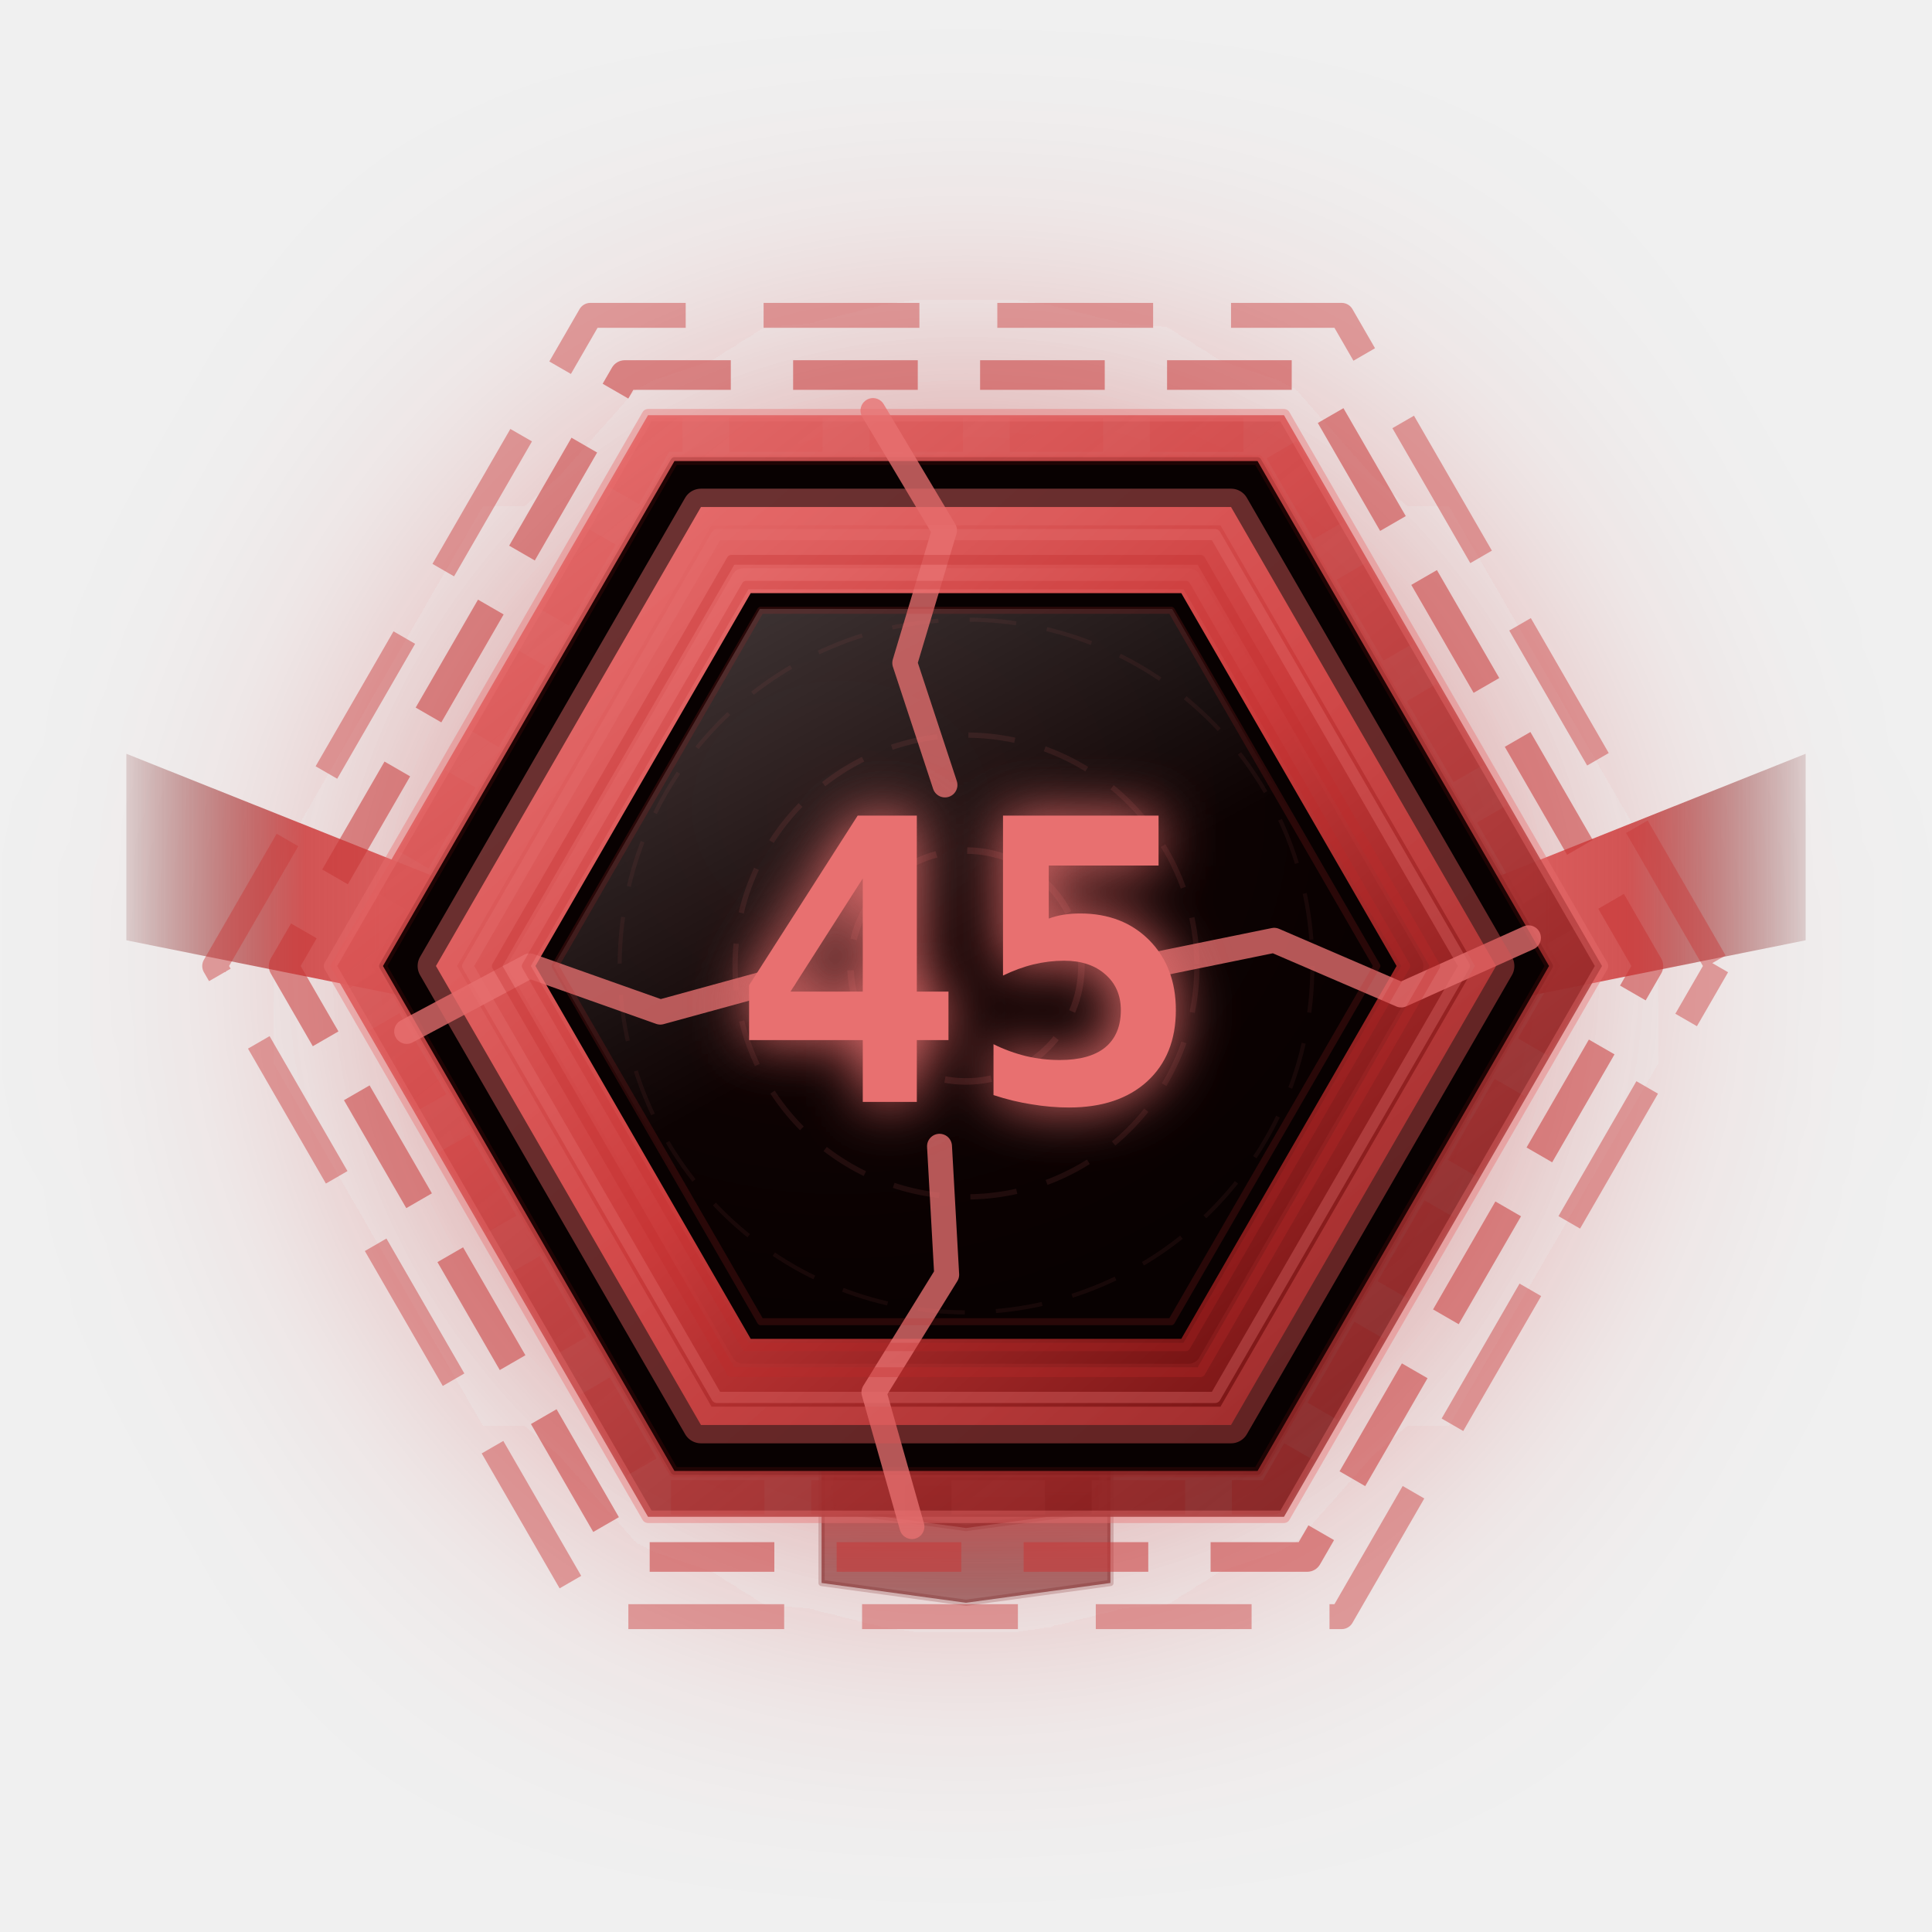
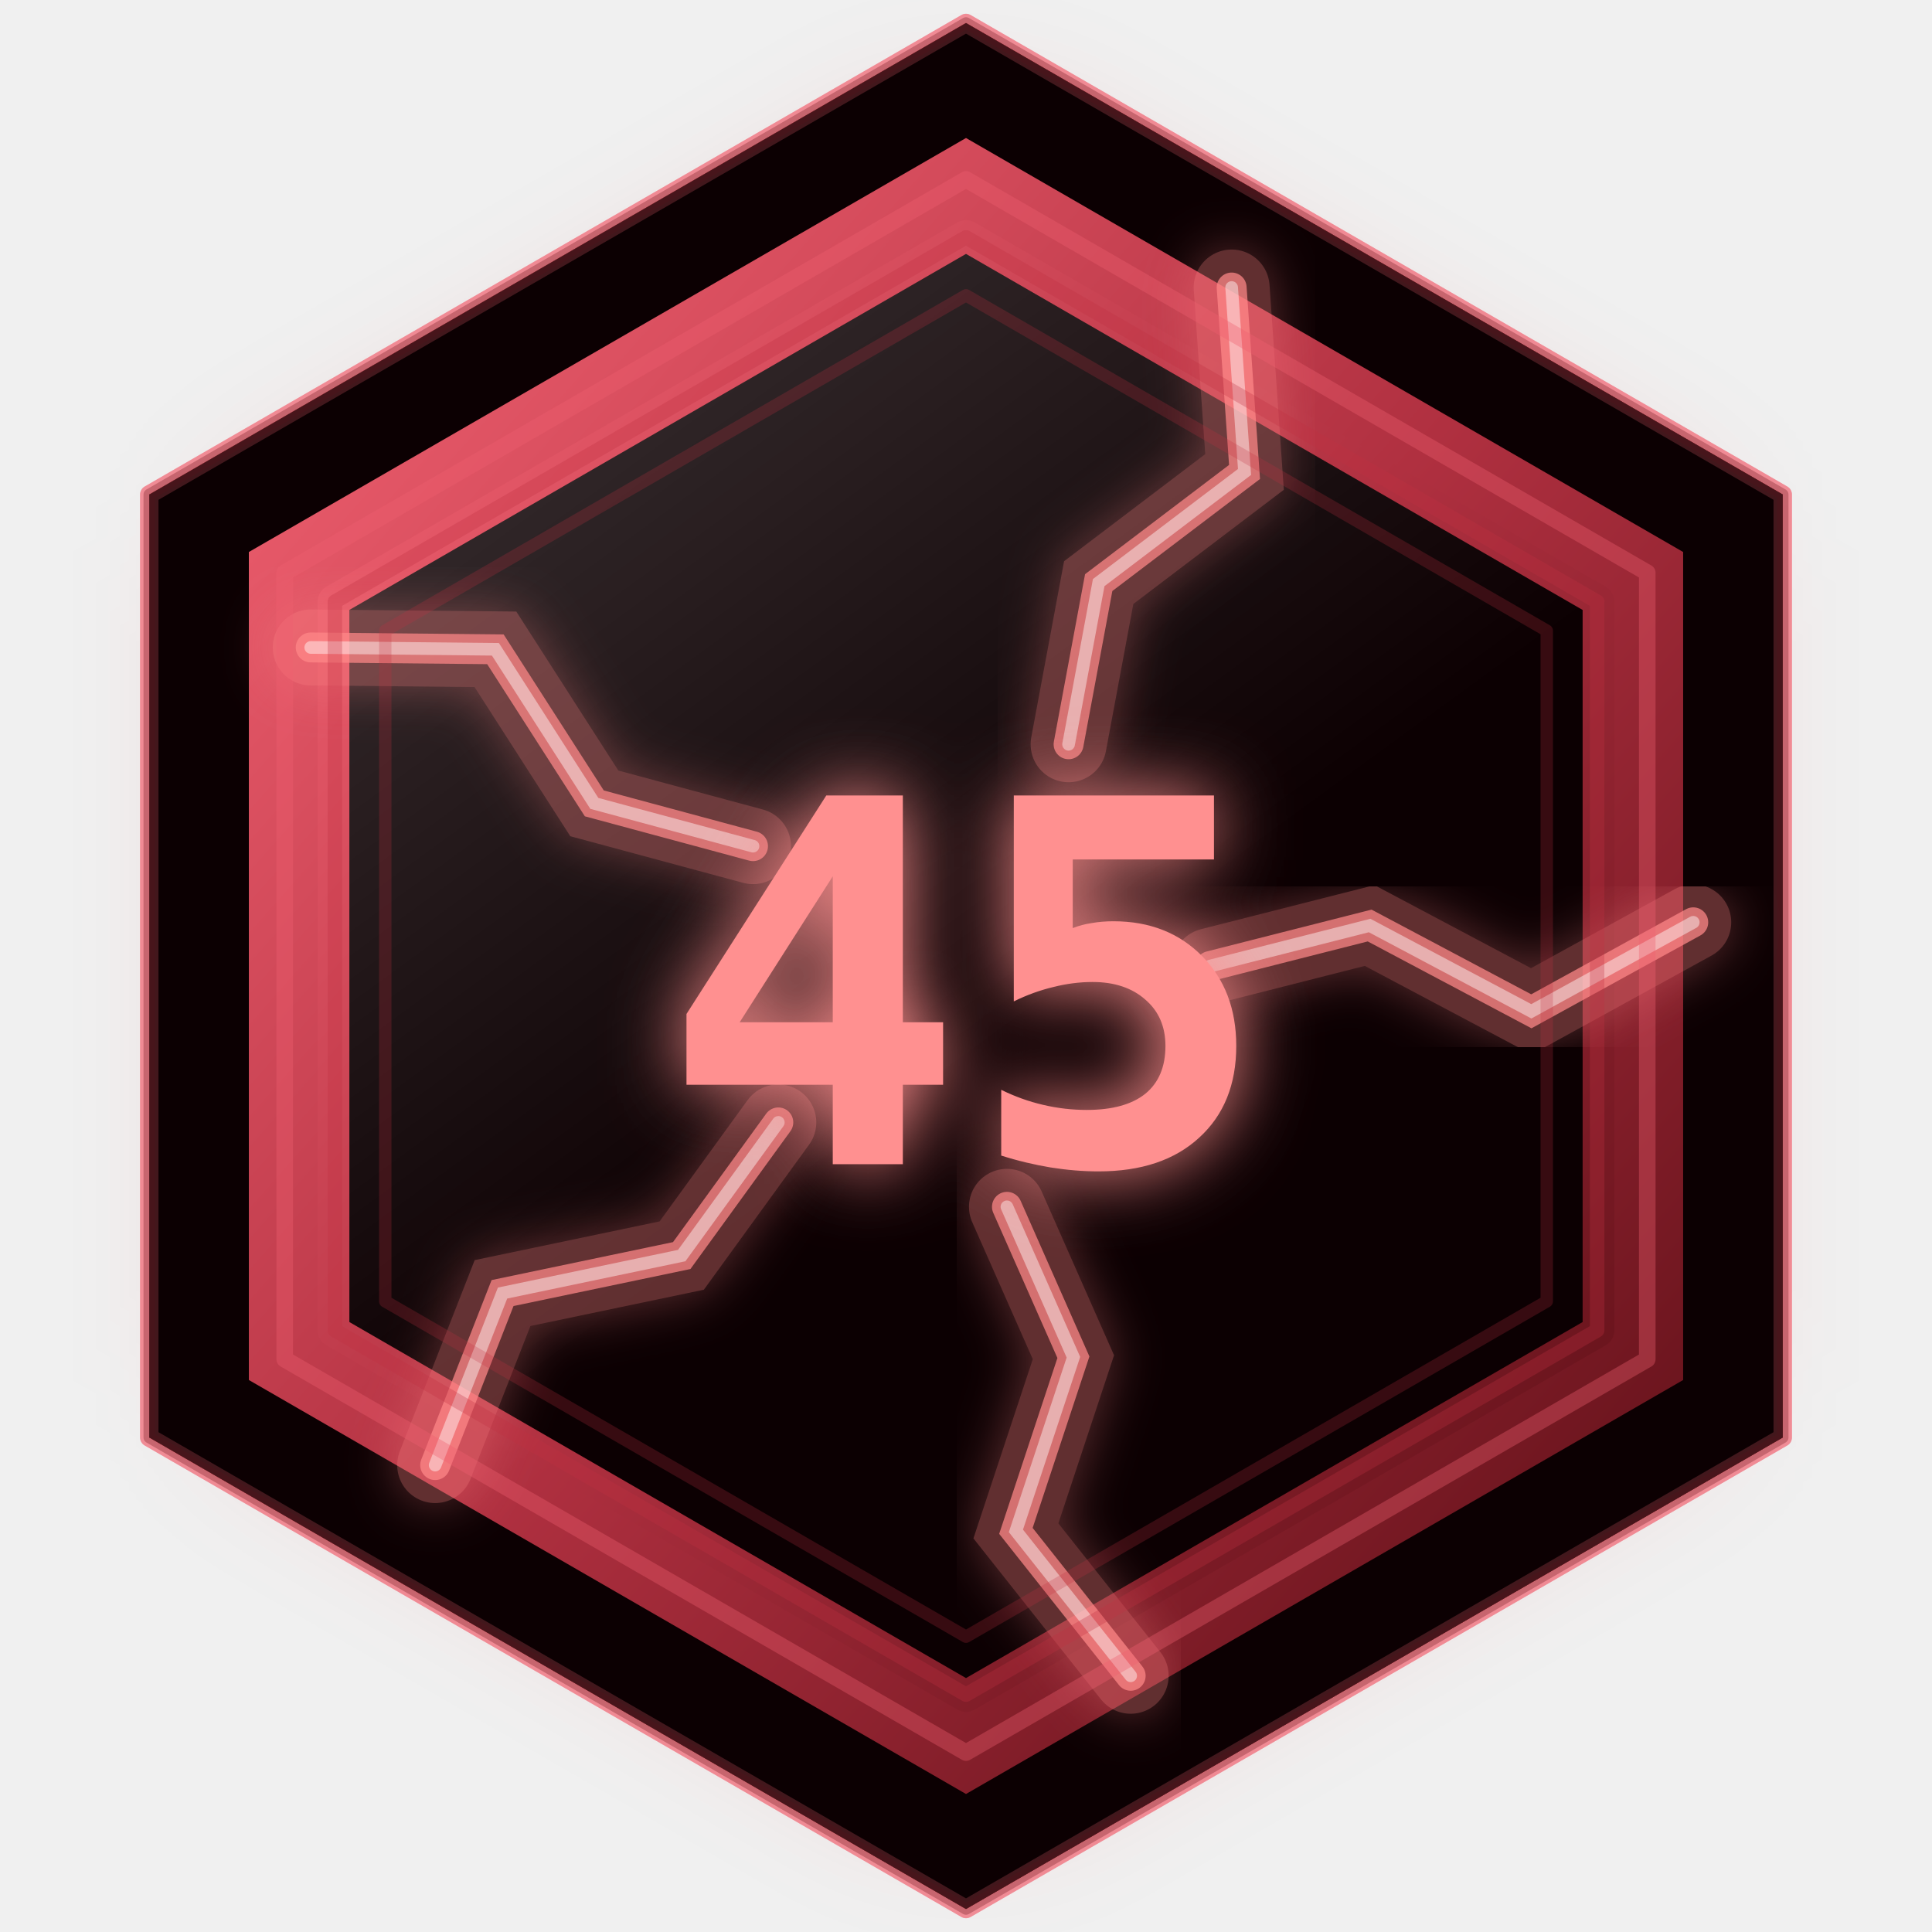
- <svg xmlns="http://www.w3.org/2000/svg" width="84" height="84" viewBox="-20 -20 124 124" overflow="visible" role="img" aria-label="Level 45 Badge">
+ <svg xmlns="http://www.w3.org/2000/svg" width="84" height="84" viewBox="0 0 84 84" role="img" aria-label="Level 45 Badge">
  <defs>
    <radialGradient id="bglv45" cx="35%" cy="28%" r="72%">
-       <stop offset="0%" stop-color="#140303" />
-       <stop offset="100%" stop-color="#080101" />
+       <stop offset="0%" stop-color="#0c0002" />
+       <stop offset="100%" stop-color="#0c0002" />
    </radialGradient>
    <linearGradient id="rimlv45" x1="5%" y1="5%" x2="95%" y2="95%">
-       <stop offset="0%" stop-color="#e87070" />
-       <stop offset="50%" stop-color="#cb3b3b" />
-       <stop offset="100%" stop-color="#6a0e0e" />
-     </linearGradient>
-     <linearGradient id="transRinglv45" x1="0%" y1="0%" x2="100%" y2="100%">
-       <stop offset="0%" stop-color="#e87070" />
-       <stop offset="100%" stop-color="#d14747" />
+       <stop offset="0%" stop-color="#f06070" />
+       <stop offset="50%" stop-color="#b03040" />
+       <stop offset="100%" stop-color="#601018" />
    </linearGradient>
    <linearGradient id="shlv45" x1="18%" y1="0%" x2="82%" y2="100%">
-       <stop offset="0%" stop-color="white" stop-opacity="0.2" />
-       <stop offset="50%" stop-color="white" stop-opacity="0" />
+       <stop offset="0%" stop-color="white" stop-opacity="0.18" />
+       <stop offset="55%" stop-color="white" stop-opacity="0" />
    </linearGradient>
    <filter id="gllv45" x="-40%" y="-40%" width="180%" height="180%">
-       <feGaussianBlur stdDeviation="1.8" result="b" />
+       <feGaussianBlur stdDeviation="1.6" result="b" />
      <feMerge>
        <feMergeNode in="b" />
        <feMergeNode in="SourceGraphic" />
      </feMerge>
    </filter>
-     <filter id="halolv45" x="-80%" y="-80%" width="360%" height="360%">
-       <feGaussianBlur stdDeviation="16" result="b" />
+     <filter id="halolv45" x="-35%" y="-35%" width="170%" height="170%">
+       <feGaussianBlur stdDeviation="3.5" result="b" />
      <feMerge>
        <feMergeNode in="b" />
        <feMergeNode in="SourceGraphic" />
      </feMerge>
    </filter>
    <linearGradient id="pglv45_0" x1="5%" y1="0%" x2="95%" y2="100%">
-       <stop offset="0%" stop-color="#e87070" stop-opacity="0.95" />
-       <stop offset="38%" stop-color="#c83636" stop-opacity="0.9" />
-       <stop offset="100%" stop-color="#6a0e0e" stop-opacity="0.85" />
+       <stop offset="0%" stop-color="#f06070" stop-opacity="0.95" />
+       <stop offset="38%" stop-color="#b03040" stop-opacity="0.90" />
+       <stop offset="100%" stop-color="#601018" stop-opacity="0.85" />
    </linearGradient>
    <linearGradient id="pglv45_1" x1="5%" y1="0%" x2="95%" y2="100%">
-       <stop offset="0%" stop-color="#e87070" stop-opacity="0.95" />
-       <stop offset="38%" stop-color="#d04545" stop-opacity="0.9" />
-       <stop offset="100%" stop-color="#6a0e0e" stop-opacity="0.85" />
+       <stop offset="0%" stop-color="#f06070" stop-opacity="0.95" />
+       <stop offset="38%" stop-color="#b03040" stop-opacity="0.90" />
+       <stop offset="100%" stop-color="#601018" stop-opacity="0.85" />
    </linearGradient>
-     <linearGradient id="aplv45_0" x1="0%" y1="0%" x2="0%" y2="100%">
-       <stop offset="0%" stop-color="#e87070" />
-       <stop offset="100%" stop-color="#6a0e0e" stop-opacity="0.65" />
+     <linearGradient id="pglv45_2" x1="5%" y1="0%" x2="95%" y2="100%">
+       <stop offset="0%" stop-color="#f06070" stop-opacity="0.95" />
+       <stop offset="38%" stop-color="#b03040" stop-opacity="0.90" />
+       <stop offset="100%" stop-color="#601018" stop-opacity="0.85" />
    </linearGradient>
-     <linearGradient id="aplv45_1" x1="0%" y1="0%" x2="0%" y2="100%">
-       <stop offset="0%" stop-color="#ce4141" />
-       <stop offset="100%" stop-color="#6a0e0e" stop-opacity="0.65" />
+     <linearGradient id="pglv45_3" x1="5%" y1="0%" x2="95%" y2="100%">
+       <stop offset="0%" stop-color="#f06070" stop-opacity="0.95" />
+       <stop offset="38%" stop-color="#b03040" stop-opacity="0.90" />
+       <stop offset="100%" stop-color="#601018" stop-opacity="0.85" />
    </linearGradient>
-     <linearGradient id="csLlv45_0" x1="100%" y1="50%" x2="0%" y2="50%">
-       <stop offset="0%" stop-color="#e87070" stop-opacity="1.0" />
-       <stop offset="55%" stop-color="#ce4141" stop-opacity="0.88" />
-       <stop offset="100%" stop-color="#6a0e0e" stop-opacity="0.15" />
-     </linearGradient>
-     <linearGradient id="csRlv45_0" x1="0%" y1="50%" x2="100%" y2="50%">
-       <stop offset="0%" stop-color="#e87070" stop-opacity="1.0" />
-       <stop offset="55%" stop-color="#ce4141" stop-opacity="0.88" />
-       <stop offset="100%" stop-color="#6a0e0e" stop-opacity="0.15" />
-     </linearGradient>
-     <filter id="crGlowlv45" x="-50%" y="-50%" width="200%" height="200%">
+     <filter id="crGlowlv45" x="-40%" y="-40%" width="180%" height="180%">
      <feGaussianBlur stdDeviation="1.1" result="b" />
      <feMerge>
        <feMergeNode in="b" />
        <feMergeNode in="SourceGraphic" />
      </feMerge>
    </filter>
  </defs>
-   <path d="M76.02,42.00L59.01,71.46L24.99,71.46L7.98,42.00L24.99,12.54L59.01,12.54Z" fill="#c02828" fill-opacity="0.76" filter="url(#halolv45)" />
-   <path d="M33.50,71.46 L42.00,71.46 L50.51,71.46 L50.51,76.91 L42.00,78.07 L33.50,76.91 Z" fill="url(#aplv45_0)" opacity="0.90" />
-   <path d="M33.50,71.46 L42.00,71.46 L50.51,71.46" fill="none" stroke="#e87070" stroke-width="0.9" stroke-opacity="0.52" stroke-linejoin="round" />
-   <path d="M33.50,71.46 L42.00,71.46 L50.51,71.46 L50.51,76.91 L42.00,78.07 L33.50,76.91 Z" fill="none" stroke="#6a0e0e" stroke-width="0.4" stroke-opacity="0.2" stroke-linejoin="round" />
-   <path d="M32.73,74.11 L42.00,74.11 L51.27,74.11 L51.27,81.60 L42.00,82.87 L32.73,81.60 Z" fill="url(#aplv45_1)" opacity="0.82" />
-   <path d="M32.73,74.11 L42.00,74.11 L51.27,74.11" fill="none" stroke="#e87070" stroke-width="0.9" stroke-opacity="0.42" stroke-linejoin="round" />
-   <path d="M32.73,74.11 L42.00,74.11 L51.27,74.11 L51.27,81.60 L42.00,82.87 L32.73,81.60 Z" fill="none" stroke="#6a0e0e" stroke-width="0.4" stroke-opacity="0.2" stroke-linejoin="round" />
-   <polygon points="13.56,38.53 13.56,45.47 -11.89,40.35 -11.89,28.38" fill="url(#csLlv45_0)" />
-   <polygon points="70.44,38.53 70.44,45.47 95.89,40.35 95.89,28.38" fill="url(#csRlv45_0)" />
-   <path d="M81.38,42.00L61.69,76.10L22.31,76.10L2.62,42.00L22.31,7.90L61.69,7.90Z" fill="none" stroke="#e87070" stroke-width="2.2" stroke-opacity="0.64" stroke-dasharray="6 3" stroke-dashoffset="0" stroke-linejoin="round" />
-   <path d="M85.80,42.00L63.90,79.93L20.10,79.93L-1.80,42.00L20.10,4.07L63.90,4.07Z" fill="none" stroke="#c83737" stroke-width="1.9" stroke-opacity="0.54" stroke-dasharray="8 4" stroke-dashoffset="18" stroke-linejoin="round" />
-   <path d="M90.22,42.00L66.11,83.76L17.89,83.76L-6.22,42.00L17.89,0.24L66.11,0.24Z" fill="none" stroke="#c83737" stroke-width="1.6" stroke-opacity="0.44" stroke-dasharray="10 5" stroke-dashoffset="36" stroke-linejoin="round" />
-   <path d="M79.42,42.00L60.71,74.41L23.29,74.41L4.58,42.00L23.29,9.59L60.71,9.59Z" fill="url(#pglv45_0)" />
-   <path d="M76.02,42.00L59.01,71.46L24.99,71.46L7.98,42.00L24.99,12.54L59.01,12.54Z" fill="#080101" />
-   <path d="M79.42,42.00L60.71,74.41L23.29,74.41L4.58,42.00L23.29,9.59L60.71,9.59Z" fill="none" stroke="#e87070" stroke-width="0.8" stroke-opacity="0.48" stroke-linejoin="round" />
-   <path d="M76.02,42.00L59.01,71.46L24.99,71.46L7.98,42.00L24.99,12.54L59.01,12.54Z" fill="none" stroke="#6a0e0e" stroke-width="0.5" stroke-opacity="0.28" stroke-linejoin="round" />
-   <path d="M82.82,42.00L62.41,77.35L21.59,77.35L1.18,42.00L21.59,6.65L62.41,6.65Z" fill="url(#pglv45_1)" />
-   <path d="M79.42,42.00L60.71,74.41L23.29,74.41L4.58,42.00L23.29,9.59L60.71,9.59Z" fill="#080101" />
-   <path d="M82.82,42.00L62.41,77.35L21.59,77.35L1.18,42.00L21.59,6.65L62.41,6.65Z" fill="none" stroke="#e87070" stroke-width="0.8" stroke-opacity="0.40" stroke-linejoin="round" />
-   <path d="M79.42,42.00L60.71,74.41L23.29,74.41L4.58,42.00L23.29,9.59L60.71,9.59Z" fill="none" stroke="#6a0e0e" stroke-width="0.5" stroke-opacity="0.24" stroke-linejoin="round" />
-   <path d="M76.02,42.00L59.01,71.46L24.99,71.46L7.98,42.00L24.99,12.54L59.01,12.54Z" fill="url(#rimlv45)" />
-   <path d="M70.56,42.00L56.28,66.73L27.72,66.73L13.44,42.00L27.72,17.27L56.28,17.27Z" fill="#080101" />
-   <path d="M70.56,42.00L56.28,66.73L27.72,66.73L13.44,42.00L27.72,17.27L56.28,17.27Z" fill="none" stroke="url(#rimlv45)" stroke-width="1.60" stroke-linejoin="round" />
-   <path d="M68.46,42.00L55.23,64.92L28.77,64.92L15.54,42.00L28.77,19.08L55.23,19.08Z" fill="url(#bglv45)" />
-   <path d="M68.46,42.00L55.23,64.92L28.77,64.92L15.54,42.00L28.77,19.08L55.23,19.08Z" fill="url(#shlv45)" />
-   <polyline points="53.69,42.00 61.78,40.35 69.93,43.86 78.10,40.19" fill="none" stroke="#e87070" stroke-width="1.6" stroke-linecap="round" stroke-linejoin="round" opacity="0.77" />
-   <polyline points="40.30,53.57 40.76,61.81 36.09,69.36 38.53,77.98" fill="none" stroke="#e87070" stroke-width="1.6" stroke-linecap="round" stroke-linejoin="round" opacity="0.77" />
-   <polyline points="30.33,42.78 22.38,44.96 14.00,41.99 6.10,46.20" fill="none" stroke="#e87070" stroke-width="1.6" stroke-linecap="round" stroke-linejoin="round" opacity="0.77" />
-   <polyline points="40.65,30.38 38.07,22.55 40.62,14.04 36.03,6.35" fill="none" stroke="#e87070" stroke-width="1.6" stroke-linecap="round" stroke-linejoin="round" opacity="0.77" />
-   <circle cx="42.00" cy="42.00" r="7.41" fill="none" stroke="#e87070" stroke-width="0.42" stroke-opacity="0.13" stroke-dasharray="3 2" />
-   <circle cx="42.00" cy="42.00" r="14.82" fill="none" stroke="#e87070" stroke-width="0.34" stroke-opacity="0.10" stroke-dasharray="3 2" />
-   <circle cx="42.00" cy="42.00" r="22.23" fill="none" stroke="#e87070" stroke-width="0.26" stroke-opacity="0.07" stroke-dasharray="3 2" />
-   <path d="M76.02,42.00L59.01,71.46L24.99,71.46L7.98,42.00L24.99,12.54L59.01,12.54Z" fill="none" stroke="url(#transRinglv45)" stroke-width="2.35" stroke-opacity="0.45" stroke-linejoin="round" />
-   <path d="M73.98,42.00L57.99,69.69L26.01,69.69L10.02,42.00L26.01,14.31L57.99,14.31Z" fill="none" stroke="#e87070" stroke-width="0.72" stroke-opacity="0.36" stroke-linejoin="round" />
-   <path d="M72.11,42.00L57.05,68.07L26.95,68.07L11.89,42.00L26.95,15.93L57.05,15.93Z" fill="none" stroke="#c02828" stroke-width="0.63" stroke-opacity="0.30" stroke-linejoin="round" />
-   <path d="M70.24,42.00L56.12,66.45L27.88,66.45L13.76,42.00L27.88,17.55L56.12,17.55Z" fill="none" stroke="#c02828" stroke-width="0.54" stroke-opacity="0.24" stroke-linejoin="round" />
-   <path d="M68.37,42.00L55.18,64.83L28.82,64.83L15.63,42.00L28.82,19.17L55.18,19.17Z" fill="none" stroke="#c02828" stroke-width="0.45" stroke-opacity="0.18" stroke-linejoin="round" />
-   <text x="42.0" y="42.0" text-anchor="middle" dominant-baseline="central" font-family="Orbitron,monospace" font-weight="900" font-size="25.2" fill="#e87070" filter="url(#gllv45)">45</text>
+   <path d="M73.18,24.00 L73.18,60.00 L42.00,78.00 L10.82,60.00 L10.82,24.00 L42.00,6.00Z" fill="#d04050" fill-opacity="0.30" filter="url(#halolv45)" />
+   <path d="M75.98,22.38 L75.98,61.62 L42.00,81.24 L8.02,61.62 L8.02,22.38 L42.00,2.76Z" fill="url(#pglv45_0)" />
+   <path d="M73.18,24.00 L73.18,60.00 L42.00,78.00 L10.82,60.00 L10.82,24.00 L42.00,6.00Z" fill="#0c0002" />
+   <path d="M75.98,22.38 L75.98,61.62 L42.00,81.24 L8.02,61.62 L8.02,22.38 L42.00,2.76Z" fill="none" stroke="#f06070" stroke-width="0.8" stroke-opacity="0.48" stroke-linejoin="round" />
+   <path d="M73.18,24.00 L73.18,60.00 L42.00,78.00 L10.82,60.00 L10.82,24.00 L42.00,6.00Z" fill="none" stroke="#601018" stroke-width="0.5" stroke-opacity="0.28" stroke-linejoin="round" />
+   <path d="M77.51,21.50 L77.51,62.50 L42.00,83.00 L6.49,62.50 L6.49,21.50 L42.00,1.00Z" fill="url(#pglv45_1)" />
+   <path d="M75.98,22.38 L75.98,61.62 L42.00,81.24 L8.02,61.62 L8.02,22.38 L42.00,2.76Z" fill="#0c0002" />
+   <path d="M77.51,21.50 L77.51,62.50 L42.00,83.00 L6.49,62.50 L6.49,21.50 L42.00,1.00Z" fill="none" stroke="#f06070" stroke-width="0.8" stroke-opacity="0.40" stroke-linejoin="round" />
+   <path d="M75.98,22.38 L75.98,61.62 L42.00,81.24 L8.02,61.62 L8.02,22.38 L42.00,2.76Z" fill="none" stroke="#601018" stroke-width="0.5" stroke-opacity="0.24" stroke-linejoin="round" />
+   <path d="M77.51,21.50 L77.51,62.50 L42.00,83.00 L6.49,62.50 L6.49,21.50 L42.00,1.00Z" fill="url(#pglv45_2)" />
+   <path d="M77.51,21.50 L77.51,62.50 L42.00,83.00 L6.49,62.50 L6.49,21.50 L42.00,1.00Z" fill="#0c0002" />
+   <path d="M77.51,21.50 L77.51,62.50 L42.00,83.00 L6.49,62.50 L6.49,21.50 L42.00,1.00Z" fill="none" stroke="#f06070" stroke-width="0.8" stroke-opacity="0.32" stroke-linejoin="round" />
+   <path d="M77.51,21.50 L77.51,62.50 L42.00,83.00 L6.49,62.50 L6.49,21.50 L42.00,1.00Z" fill="none" stroke="#601018" stroke-width="0.5" stroke-opacity="0.20" stroke-linejoin="round" />
+   <path d="M77.51,21.50 L77.51,62.50 L42.00,83.00 L6.49,62.50 L6.49,21.50 L42.00,1.00Z" fill="url(#pglv45_3)" />
+   <path d="M77.51,21.50 L77.51,62.50 L42.00,83.00 L6.49,62.50 L6.49,21.50 L42.00,1.00Z" fill="#0c0002" />
+   <path d="M77.51,21.50 L77.51,62.50 L42.00,83.00 L6.49,62.50 L6.49,21.50 L42.00,1.00Z" fill="none" stroke="#f06070" stroke-width="0.8" stroke-opacity="0.24" stroke-linejoin="round" />
+   <path d="M77.51,21.50 L77.51,62.50 L42.00,83.00 L6.49,62.50 L6.49,21.50 L42.00,1.00Z" fill="none" stroke="#601018" stroke-width="0.5" stroke-opacity="0.16" stroke-linejoin="round" />
+   <path d="M73.18,24.00 L73.18,60.00 L42.00,78.00 L10.82,60.00 L10.82,24.00 L42.00,6.00Z" fill="url(#rimlv45)" />
+   <path d="M69.44,26.16 L69.44,57.84 L42.00,73.68 L14.56,57.84 L14.56,26.16 L42.00,10.32Z" fill="#0c0002" />
+   <path d="M69.44,26.16 L69.44,57.84 L42.00,73.68 L14.56,57.84 L14.56,26.16 L42.00,10.32Z" fill="none" stroke="url(#rimlv45)" stroke-width="1.5" stroke-linejoin="round" />
+   <path d="M68.81,26.52 L68.81,57.48 L42.00,72.96 L15.19,57.48 L15.19,26.52 L42.00,11.04Z" fill="url(#bglv45)" />
+   <path d="M68.81,26.52 L68.81,57.48 L42.00,72.96 L15.19,57.48 L15.19,26.52 L42.00,11.04Z" fill="url(#shlv45)" />
+   <polyline points="52.62,42.00 59.55,40.24 66.58,43.97 73.62,40.10" fill="none" stroke="#ff8888" stroke-width="3.3" stroke-linecap="round" filter="url(#crGlowlv45)" opacity="0.35" />
+   <polyline points="52.62,42.00 59.55,40.24 66.58,43.97 73.62,40.10" fill="none" stroke="#ff8888" stroke-width="1.3" stroke-linecap="round" opacity="0.73" />
+   <polyline points="52.62,42.00 59.55,40.24 66.58,43.97 73.62,40.10" fill="none" stroke="white" stroke-width="0.55" stroke-linecap="round" opacity="0.44" />
+   <polyline points="43.78,52.47 46.67,59.01 44.17,66.56 49.16,72.86" fill="none" stroke="#ff8888" stroke-width="3.3" stroke-linecap="round" filter="url(#crGlowlv45)" opacity="0.35" />
+   <polyline points="43.78,52.47 46.67,59.01 44.17,66.56 49.16,72.86" fill="none" stroke="#ff8888" stroke-width="1.3" stroke-linecap="round" opacity="0.73" />
+   <polyline points="43.78,52.47 46.67,59.01 44.17,66.56 49.16,72.86" fill="none" stroke="white" stroke-width="0.55" stroke-linecap="round" opacity="0.44" />
+   <polyline points="33.84,48.80 29.64,54.59 21.85,56.22 18.92,63.70" fill="none" stroke="#ff8888" stroke-width="3.3" stroke-linecap="round" filter="url(#crGlowlv45)" opacity="0.35" />
+   <polyline points="33.84,48.80 29.64,54.59 21.85,56.22 18.92,63.70" fill="none" stroke="#ff8888" stroke-width="1.3" stroke-linecap="round" opacity="0.73" />
+   <polyline points="33.84,48.80 29.64,54.59 21.85,56.22 18.92,63.70" fill="none" stroke="white" stroke-width="0.55" stroke-linecap="round" opacity="0.44" />
+   <polyline points="32.74,36.79 25.84,34.93 21.54,28.23 13.51,28.15" fill="none" stroke="#ff8888" stroke-width="3.3" stroke-linecap="round" filter="url(#crGlowlv45)" opacity="0.35" />
+   <polyline points="32.74,36.79 25.84,34.93 21.54,28.23 13.51,28.15" fill="none" stroke="#ff8888" stroke-width="1.3" stroke-linecap="round" opacity="0.73" />
+   <polyline points="32.74,36.79 25.84,34.93 21.54,28.23 13.51,28.15" fill="none" stroke="white" stroke-width="0.55" stroke-linecap="round" opacity="0.44" />
+   <polyline points="46.46,32.36 47.77,25.33 54.11,20.52 53.55,12.50" fill="none" stroke="#ff8888" stroke-width="3.3" stroke-linecap="round" filter="url(#crGlowlv45)" opacity="0.35" />
+   <polyline points="46.46,32.36 47.77,25.33 54.11,20.52 53.55,12.50" fill="none" stroke="#ff8888" stroke-width="1.3" stroke-linecap="round" opacity="0.73" />
+   <polyline points="46.46,32.36 47.77,25.33 54.11,20.52 53.55,12.50" fill="none" stroke="white" stroke-width="0.55" stroke-linecap="round" opacity="0.44" />
+   <path d="M71.62,24.90 L71.62,59.10 L42.00,76.20 L12.38,59.10 L12.38,24.90 L42.00,7.80Z" fill="none" stroke="#f06070" stroke-width="0.72" stroke-opacity="0.36" stroke-linejoin="round" />
+   <path d="M69.44,26.16 L69.44,57.84 L42.00,73.68 L14.56,57.84 L14.56,26.16 L42.00,10.32Z" fill="none" stroke="#c03040" stroke-width="0.63" stroke-opacity="0.30" stroke-linejoin="round" />
+   <path d="M67.25,27.42 L67.25,56.58 L42.00,71.16 L16.75,56.58 L16.75,27.42 L42.00,12.84Z" fill="none" stroke="#c03040" stroke-width="0.54" stroke-opacity="0.24" stroke-linejoin="round" />
+   <text x="42" y="43" text-anchor="middle" dominant-baseline="central" font-family="Orbitron,monospace" font-weight="900" font-size="22" fill="#ff9090" filter="url(#gllv45)">45</text>
</svg>
